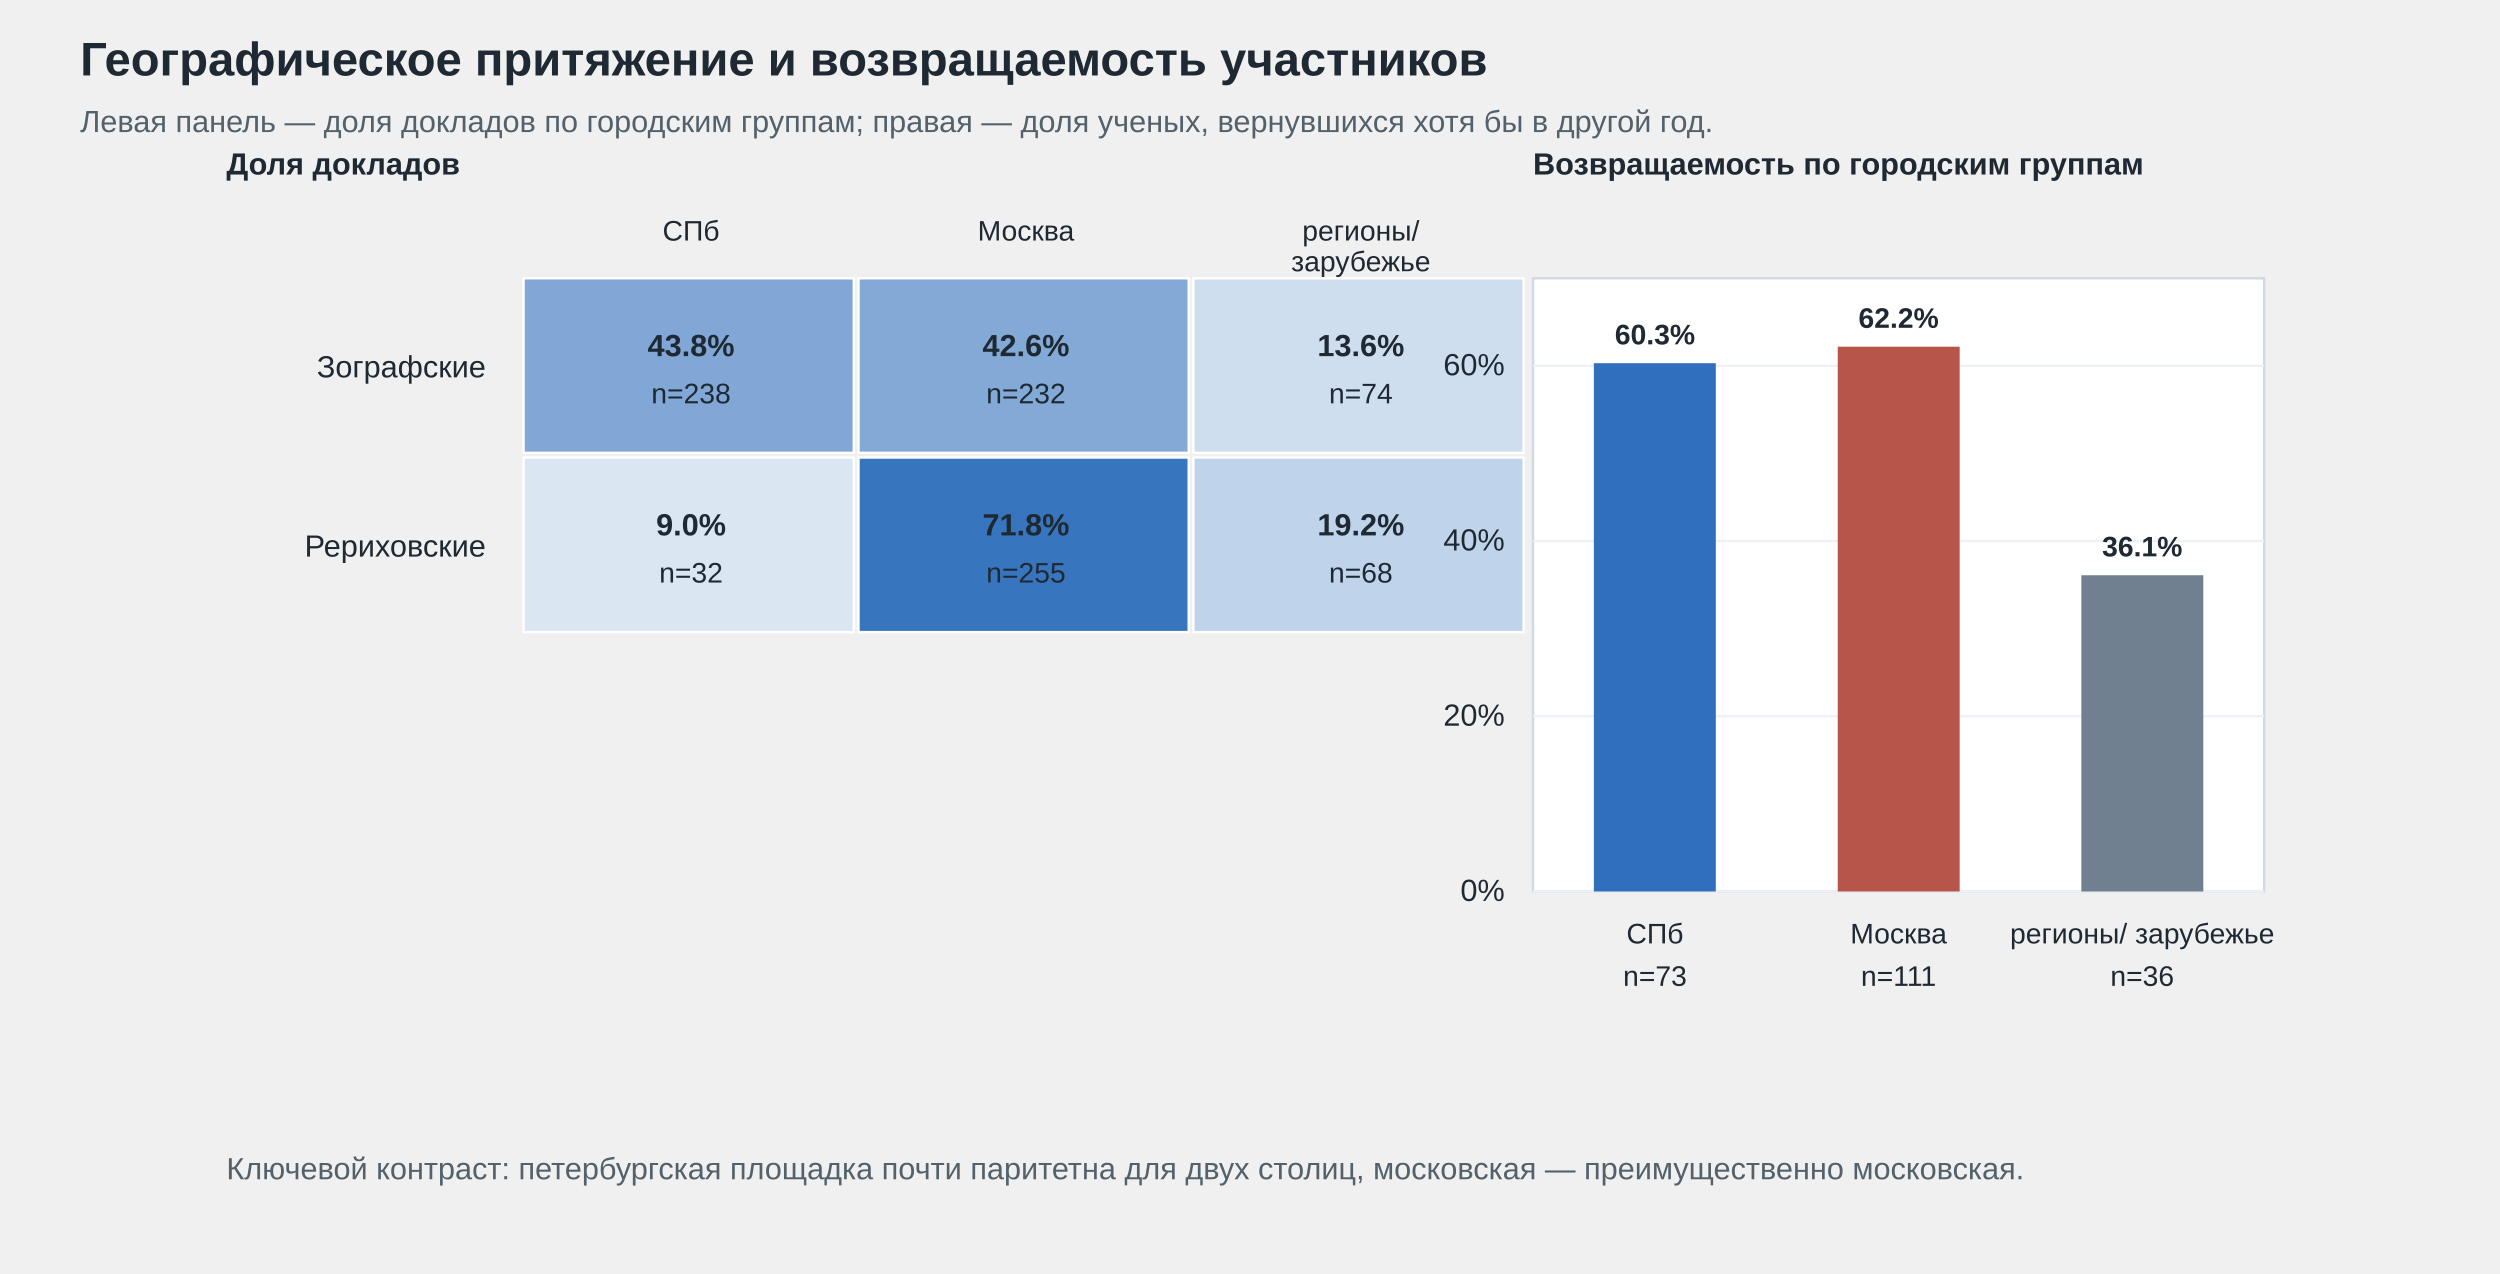
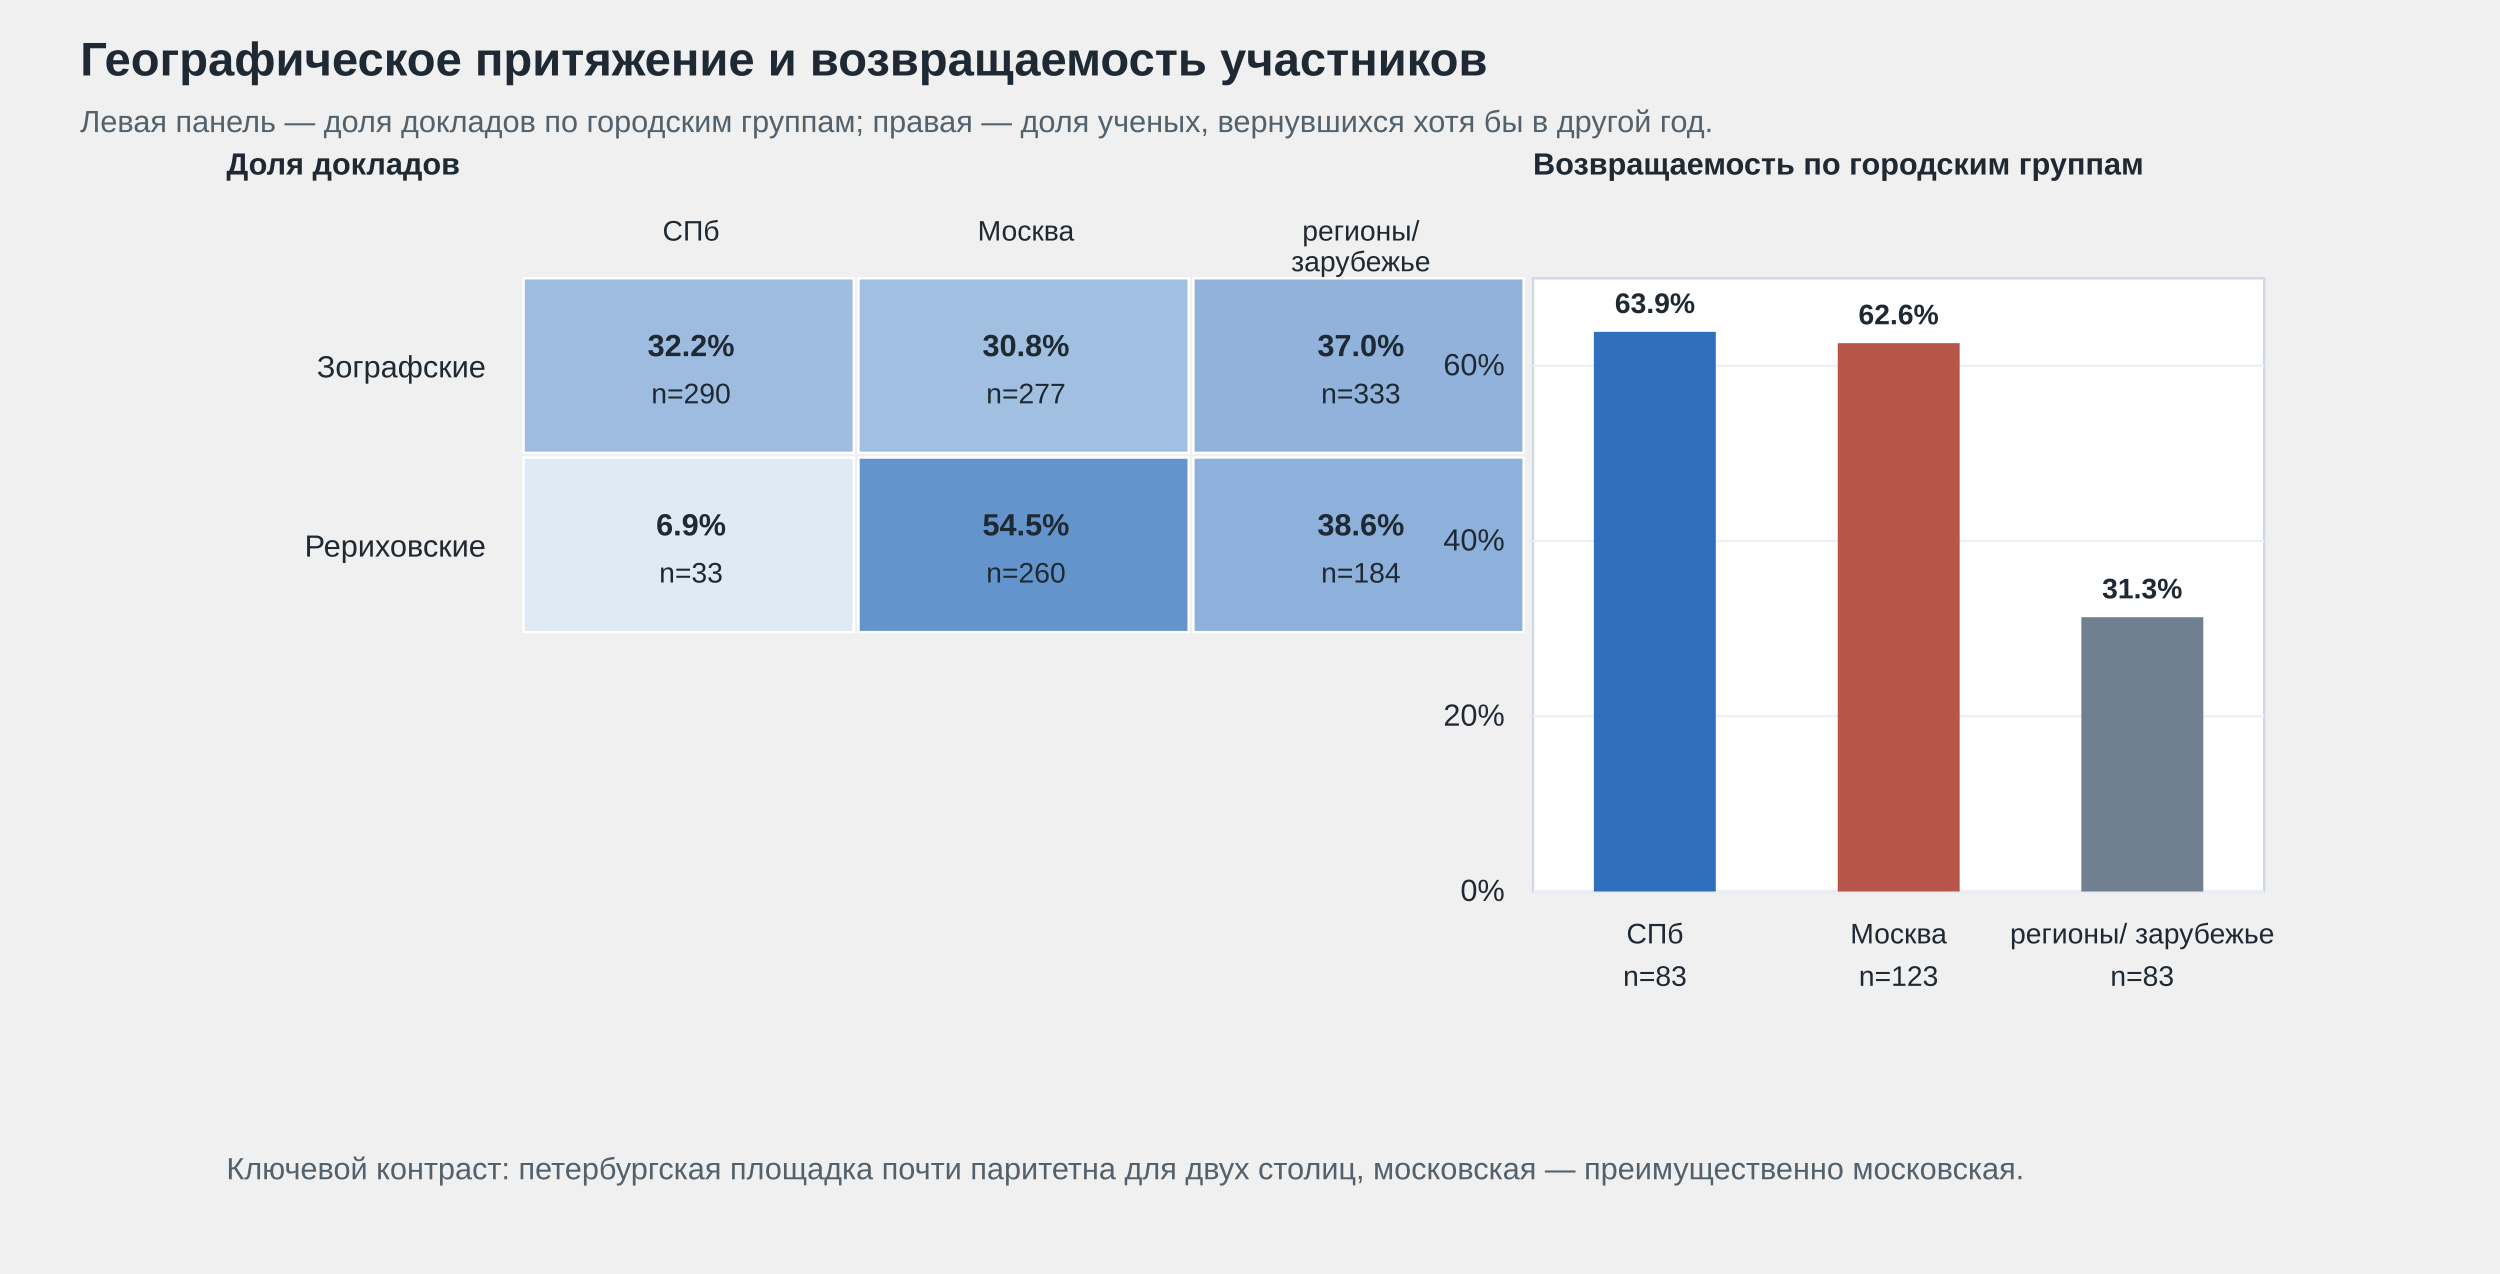
<svg xmlns="http://www.w3.org/2000/svg" width="1060" height="540" viewBox="0 0 1060 540">
  <style>
text{font-family:Arial,'Liberation Sans',sans-serif;fill:#1f2933}.small{font-size:12px}.axis{font-size:13px}.label{font-size:12px}.title{font-size:20px;font-weight:700}.subtitle{font-size:13px;fill:#52616b}.tick{stroke:#c9d2dc;stroke-width:1}.grid{stroke:#edf1f5;stroke-width:1}</style>
  <text x="34.0" y="32.0" class="title" text-anchor="start">Географическое притяжение и возвращаемость участников</text>
  <text x="34.0" y="56.0" class="subtitle" text-anchor="start">Левая панель — доля докладов по городским группам; правая — доля ученых, вернувшихся хотя бы в другой год.</text>
  <text x="96.0" y="74.0" class="axis" text-anchor="start" font-weight="700">Доля докладов</text>
  <text x="293.0" y="102.0" class="small" text-anchor="middle">СПб</text>
  <text x="435.0" y="102.0" class="small" text-anchor="middle">Москва</text>
  <text x="577.0" y="102.0" class="small" text-anchor="middle">регионы/</text>
  <text x="577.0" y="115.0" class="small" text-anchor="middle">зарубежье</text>
  <text x="206.0" y="160.0" class="axis" text-anchor="end">Зографские</text>
-   <rect x="222.0" y="118.0" width="140.0" height="74.0" rx="0" fill="rgb(128,167,213)" stroke="#ffffff" opacity="1.0" />
-   <text x="293.0" y="151.0" class="axis" text-anchor="middle" font-weight="700">43.8%</text>
-   <text x="293.0" y="171.0" class="small" text-anchor="middle">n=238</text>
-   <rect x="364.0" y="118.0" width="140.0" height="74.0" rx="0" fill="rgb(131,169,214)" stroke="#ffffff" opacity="1.0" />
-   <text x="435.0" y="151.0" class="axis" text-anchor="middle" font-weight="700">42.6%</text>
-   <text x="435.0" y="171.0" class="small" text-anchor="middle">n=232</text>
-   <rect x="506.0" y="118.0" width="140.0" height="74.0" rx="0" fill="rgb(206,222,239)" stroke="#ffffff" opacity="1.0" />
-   <text x="577.0" y="151.0" class="axis" text-anchor="middle" font-weight="700">13.6%</text>
-   <text x="577.0" y="171.0" class="small" text-anchor="middle">n=74</text>
+   <rect x="222.0" y="118.0" width="140.0" height="74.0" rx="0" fill="rgb(158,188,223)" stroke="#ffffff" opacity="1.0" />
+   <text x="293.0" y="151.0" class="axis" text-anchor="middle" font-weight="700">32.2%</text>
+   <text x="293.0" y="171.0" class="small" text-anchor="middle">n=290</text>
+   <rect x="364.0" y="118.0" width="140.0" height="74.0" rx="0" fill="rgb(161,191,224)" stroke="#ffffff" opacity="1.0" />
+   <text x="435.0" y="151.0" class="axis" text-anchor="middle" font-weight="700">30.8%</text>
+   <text x="435.0" y="171.0" class="small" text-anchor="middle">n=277</text>
+   <rect x="506.0" y="118.0" width="140.0" height="74.0" rx="0" fill="rgb(145,179,219)" stroke="#ffffff" opacity="1.0" />
+   <text x="577.0" y="151.0" class="axis" text-anchor="middle" font-weight="700">37.0%</text>
+   <text x="577.0" y="171.0" class="small" text-anchor="middle">n=333</text>
  <text x="206.0" y="236.0" class="axis" text-anchor="end">Рериховские</text>
-   <rect x="222.0" y="194.0" width="140.0" height="74.0" rx="0" fill="rgb(218,230,242)" stroke="#ffffff" opacity="1.0" />
-   <text x="293.0" y="227.0" class="axis" text-anchor="middle" font-weight="700">9.0%</text>
-   <text x="293.0" y="247.0" class="small" text-anchor="middle">n=32</text>
-   <rect x="364.0" y="194.0" width="140.0" height="74.0" rx="0" fill="rgb(55,117,190)" stroke="#ffffff" opacity="1.0" />
-   <text x="435.0" y="227.0" class="axis" text-anchor="middle" font-weight="700">71.8%</text>
-   <text x="435.0" y="247.0" class="small" text-anchor="middle">n=255</text>
-   <rect x="506.0" y="194.0" width="140.0" height="74.0" rx="0" fill="rgb(191,211,234)" stroke="#ffffff" opacity="1.0" />
-   <text x="577.0" y="227.0" class="axis" text-anchor="middle" font-weight="700">19.2%</text>
-   <text x="577.0" y="247.0" class="small" text-anchor="middle">n=68</text>
+   <rect x="222.0" y="194.0" width="140.0" height="74.0" rx="0" fill="rgb(223,234,244)" stroke="#ffffff" opacity="1.0" />
+   <text x="293.0" y="227.0" class="axis" text-anchor="middle" font-weight="700">6.9%</text>
+   <text x="293.0" y="247.0" class="small" text-anchor="middle">n=33</text>
+   <rect x="364.0" y="194.0" width="140.0" height="74.0" rx="0" fill="rgb(100,148,204)" stroke="#ffffff" opacity="1.0" />
+   <text x="435.0" y="227.0" class="axis" text-anchor="middle" font-weight="700">54.5%</text>
+   <text x="435.0" y="247.0" class="small" text-anchor="middle">n=260</text>
+   <rect x="506.0" y="194.0" width="140.0" height="74.0" rx="0" fill="rgb(141,177,218)" stroke="#ffffff" opacity="1.0" />
+   <text x="577.0" y="227.0" class="axis" text-anchor="middle" font-weight="700">38.6%</text>
+   <text x="577.0" y="247.0" class="small" text-anchor="middle">n=184</text>
  <text x="650.0" y="74.0" class="axis" text-anchor="start" font-weight="700">Возвращаемость по городским группам</text>
  <rect x="650.0" y="118.0" width="310.0" height="260.0" rx="0" fill="#ffffff" stroke="#cfd8e3" opacity="1.0" />
  <line x1="650.0" y1="378.0" x2="960.0" y2="378.0" stroke="#edf1f5" stroke-width="1" />
  <text x="638.0" y="382.0" class="axis" text-anchor="end">0%</text>
  <line x1="650.0" y1="303.7" x2="960.0" y2="303.7" stroke="#edf1f5" stroke-width="1" />
  <text x="638.0" y="307.7" class="axis" text-anchor="end">20%</text>
  <line x1="650.0" y1="229.4" x2="960.0" y2="229.4" stroke="#edf1f5" stroke-width="1" />
  <text x="638.0" y="233.4" class="axis" text-anchor="end">40%</text>
  <line x1="650.0" y1="155.1" x2="960.0" y2="155.1" stroke="#edf1f5" stroke-width="1" />
  <text x="638.0" y="159.1" class="axis" text-anchor="end">60%</text>
-   <rect x="675.8" y="154.0" width="51.7" height="224.0" rx="0" fill="#2f6fbb" stroke="none" opacity="1.0" />
-   <text x="701.7" y="146.0" class="small" text-anchor="middle" font-weight="700">60.3%</text>
+   <rect x="675.8" y="140.7" width="51.7" height="237.3" rx="0" fill="#2f6fbb" stroke="none" opacity="1.0" />
+   <text x="701.7" y="132.7" class="small" text-anchor="middle" font-weight="700">63.9%</text>
  <text x="701.7" y="400.0" class="small" text-anchor="middle">СПб</text>
-   <text x="701.7" y="418.0" class="label" text-anchor="middle">n=73</text>
-   <rect x="779.2" y="147.0" width="51.7" height="231.0" rx="0" fill="#b8554b" stroke="none" opacity="1.0" />
-   <text x="805.0" y="139.0" class="small" text-anchor="middle" font-weight="700">62.2%</text>
+   <text x="701.7" y="418.0" class="label" text-anchor="middle">n=83</text>
+   <rect x="779.2" y="145.5" width="51.7" height="232.5" rx="0" fill="#b8554b" stroke="none" opacity="1.0" />
+   <text x="805.0" y="137.5" class="small" text-anchor="middle" font-weight="700">62.6%</text>
  <text x="805.0" y="400.0" class="small" text-anchor="middle">Москва</text>
-   <text x="805.0" y="418.0" class="label" text-anchor="middle">n=111</text>
-   <rect x="882.5" y="243.9" width="51.7" height="134.1" rx="0" fill="#708090" stroke="none" opacity="1.0" />
-   <text x="908.3" y="235.9" class="small" text-anchor="middle" font-weight="700">36.1%</text>
+   <text x="805.0" y="418.0" class="label" text-anchor="middle">n=123</text>
+   <rect x="882.5" y="261.7" width="51.7" height="116.3" rx="0" fill="#708090" stroke="none" opacity="1.0" />
+   <text x="908.3" y="253.7" class="small" text-anchor="middle" font-weight="700">31.3%</text>
  <text x="908.3" y="400.0" class="small" text-anchor="middle">регионы/ зарубежье</text>
-   <text x="908.3" y="418.0" class="label" text-anchor="middle">n=36</text>
+   <text x="908.3" y="418.0" class="label" text-anchor="middle">n=83</text>
  <text x="96.0" y="500.0" class="subtitle" text-anchor="start">Ключевой контраст: петербургская площадка почти паритетна для двух столиц, московская — преимущественно московская.</text>
</svg>
